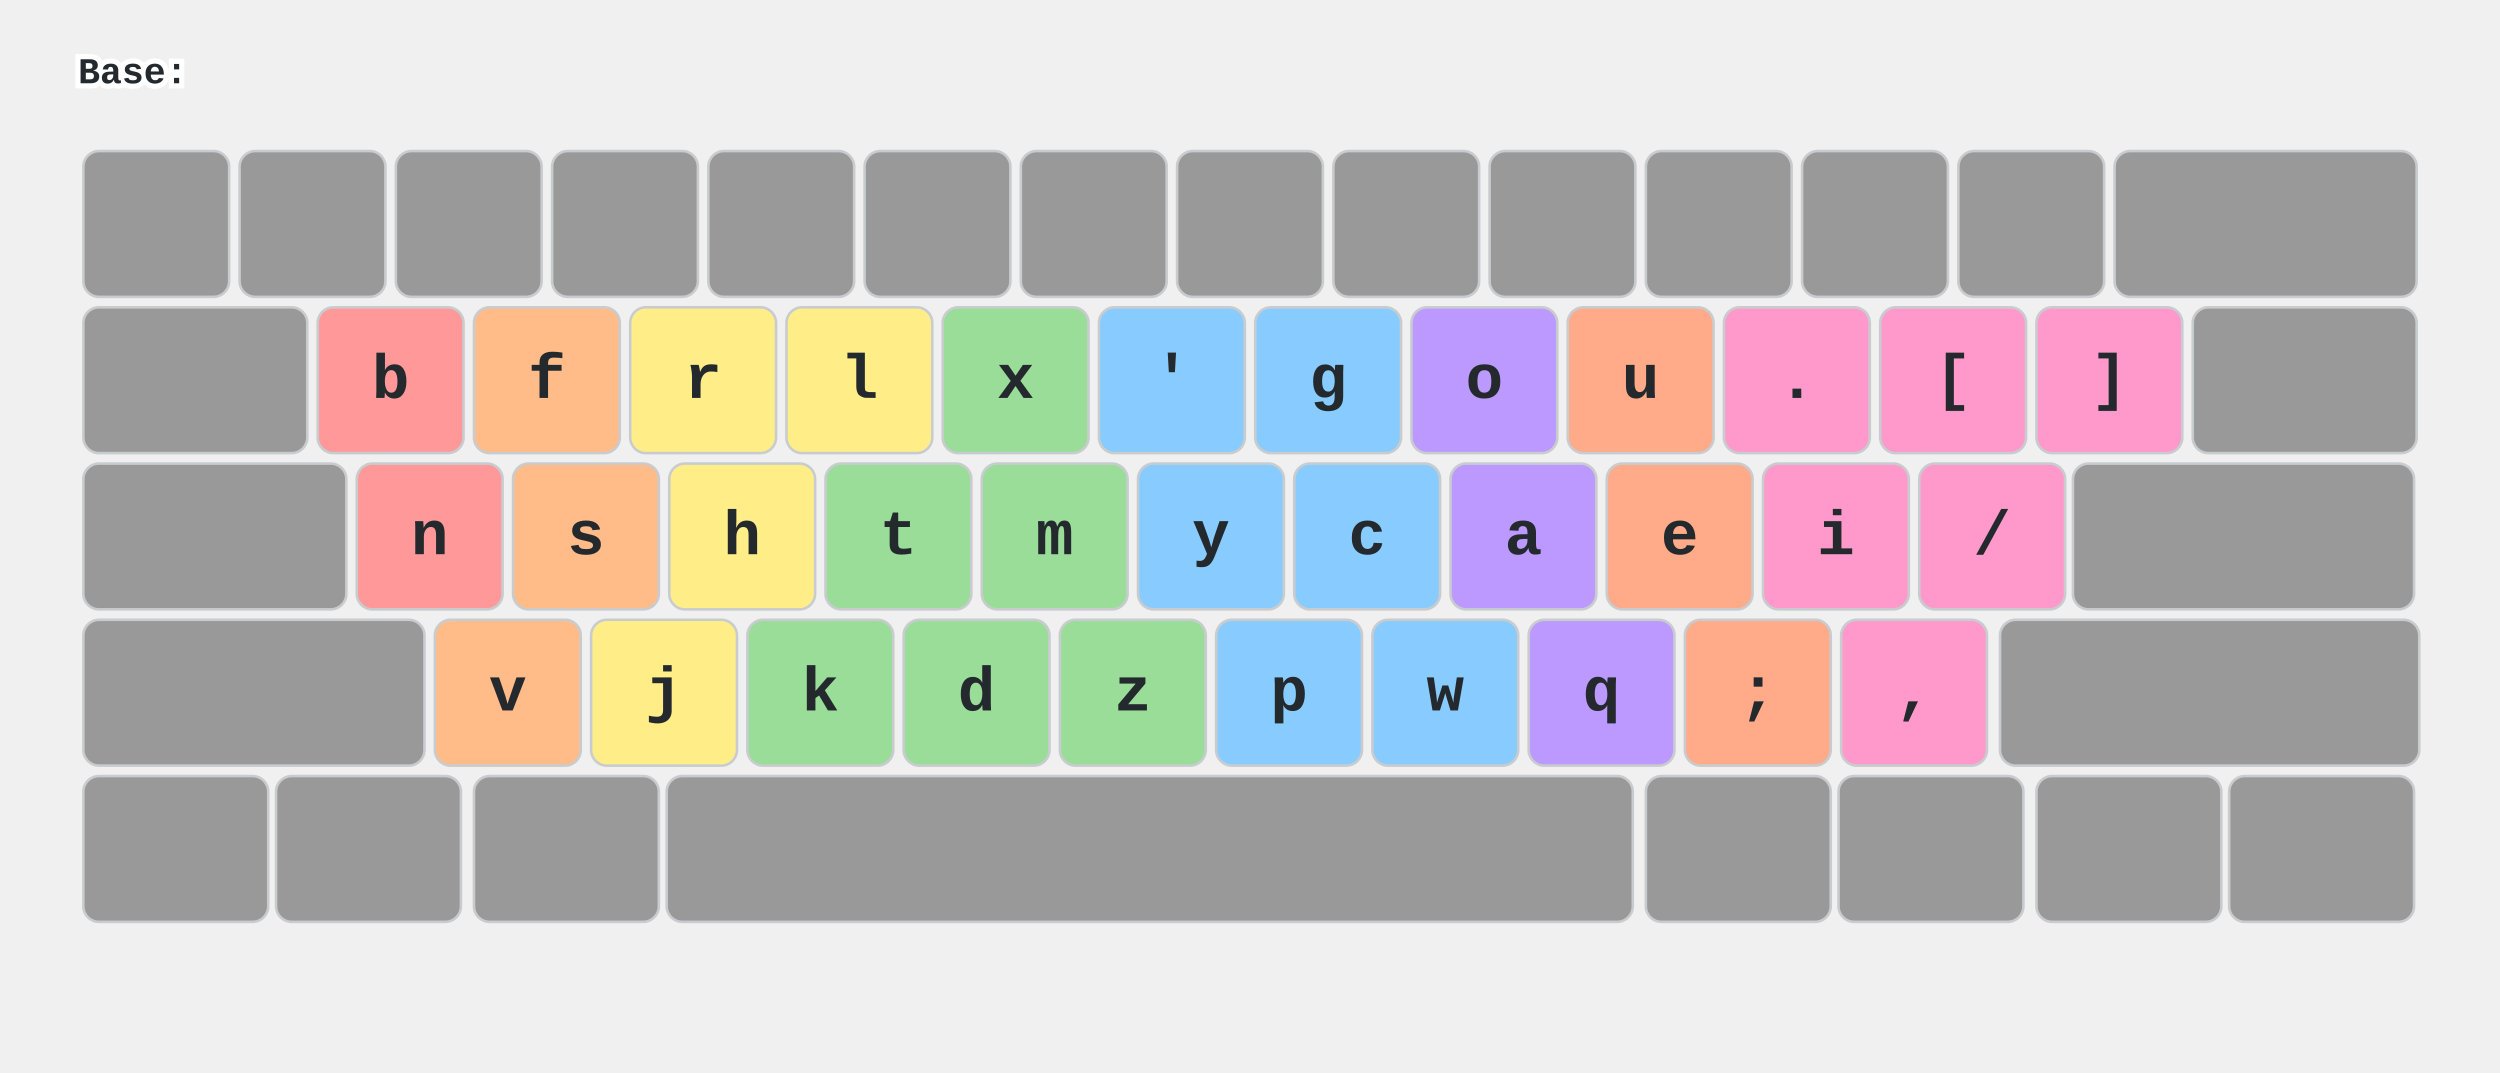
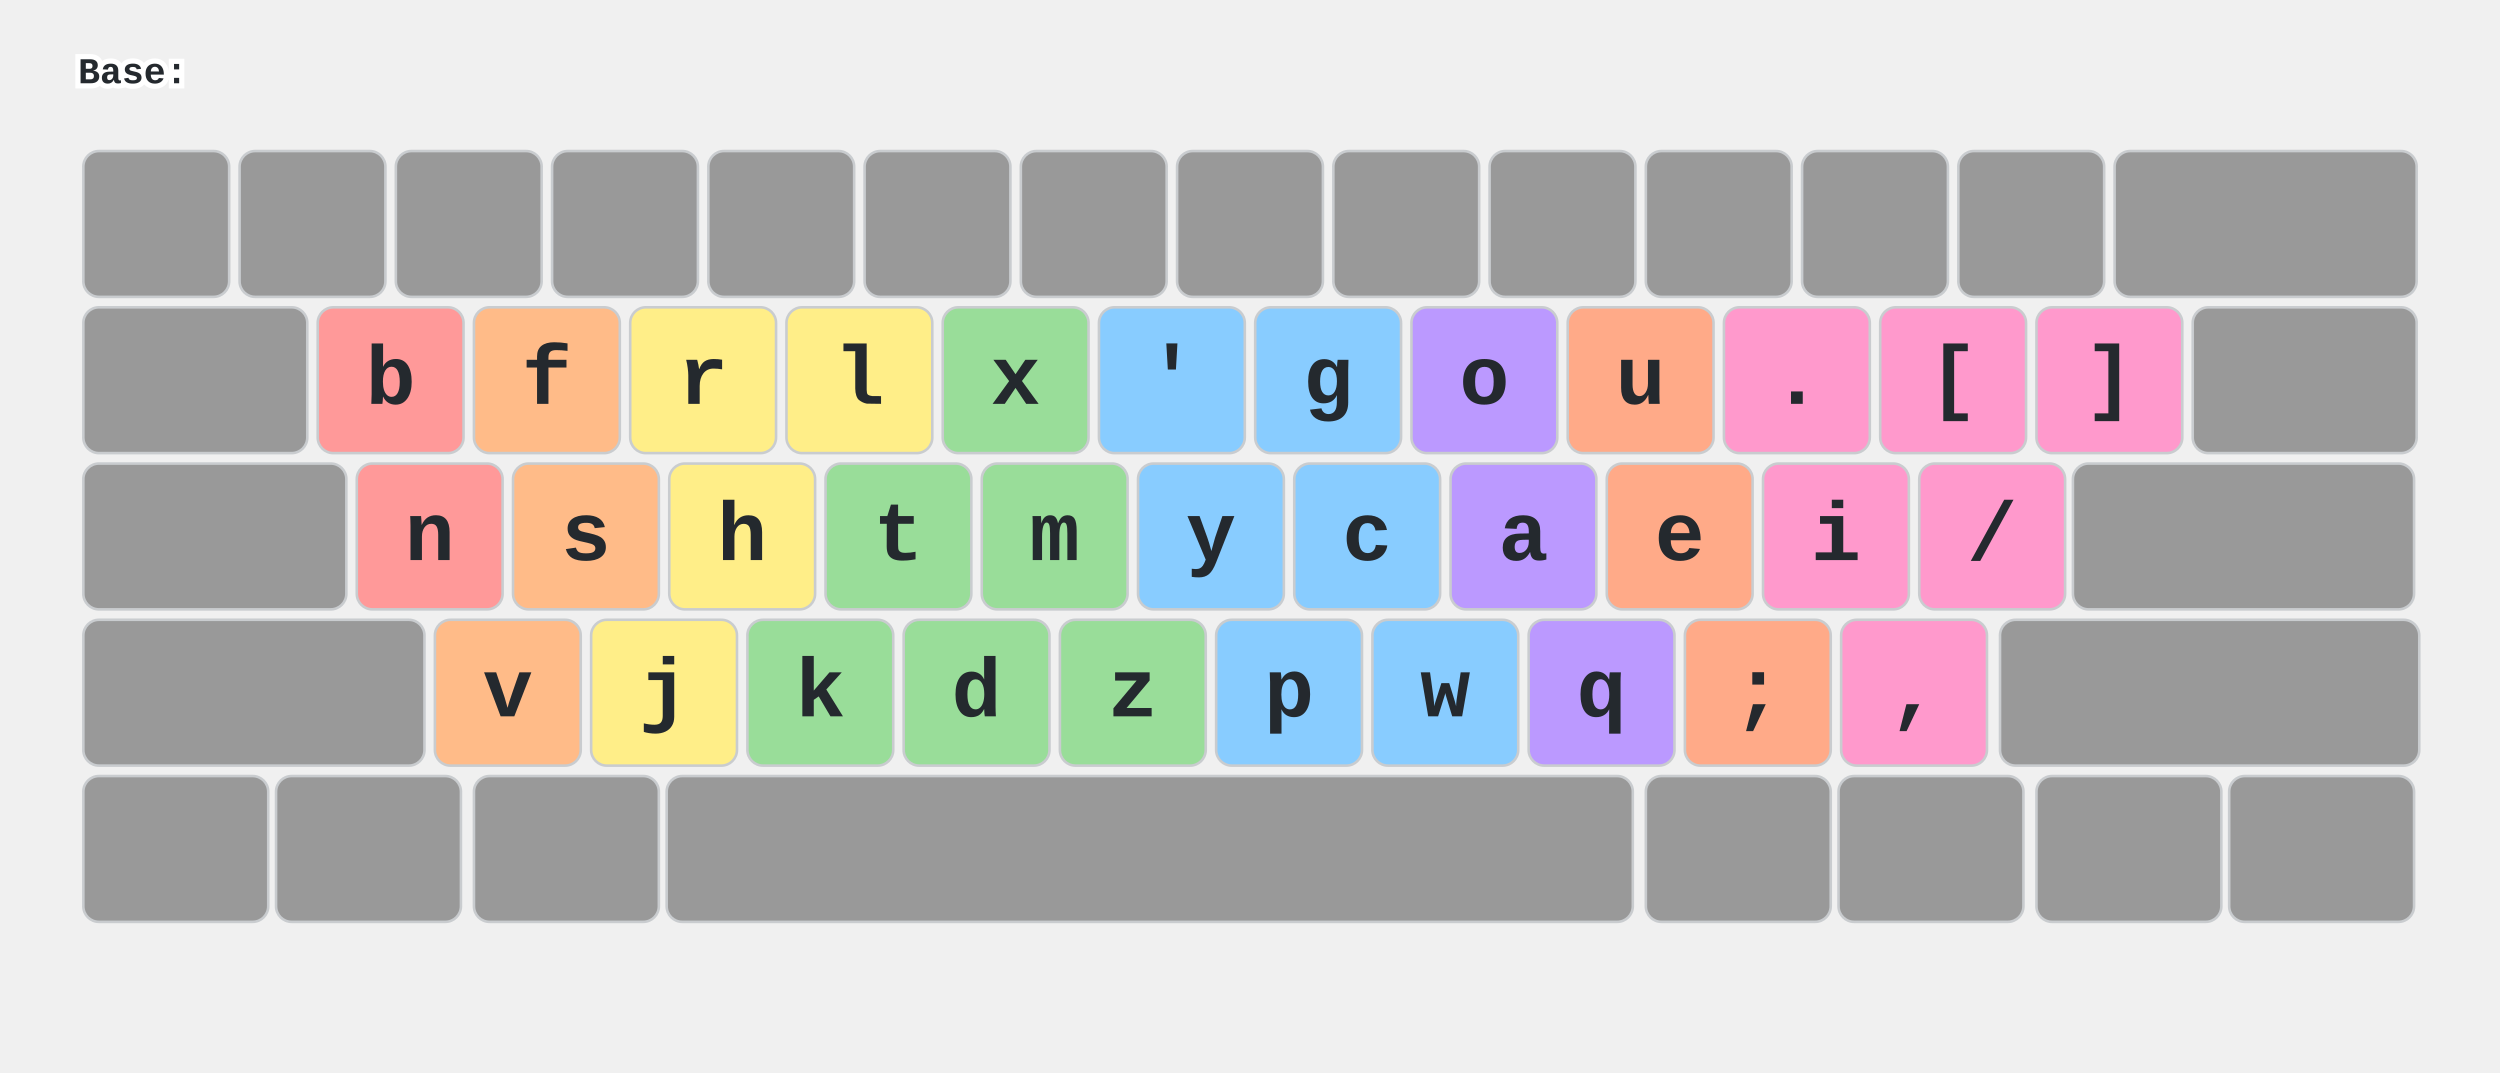
<svg xmlns="http://www.w3.org/2000/svg" width="960" height="412" viewBox="0 0 960 412" class="keymap">
  <style>/* inherit to force styles through use tags */
svg path {
    fill: inherit;
}

/* font and background color specifications */
svg.keymap {
    font-family: SFMono-Regular,Consolas,Liberation Mono,Menlo,monospace;
    font-size: 14px;
    font-kerning: normal;
    text-rendering: optimizeLegibility;
    fill: #24292e;
}

/* default key styling */
rect.key {
    fill: #f6f8fa;
}

rect.key, rect.combo {
    stroke: #c9cccf;
    stroke-width: 1;
}

/* default key side styling, only used is draw_key_sides is set */
rect.side {
    filter: brightness(90%);
}

/* color accent for combo boxes */
rect.combo, rect.combo-separate {
    fill: #cdf;
}

/* color accent for held keys */
rect.held, rect.combo.held {
    fill: #fdd;
}

/* color accent for ghost (optional) keys */
rect.ghost, rect.combo.ghost {
    stroke-dasharray: 4, 4;
    stroke-width: 2;
}

text {
    text-anchor: middle;
    dominant-baseline: middle;
}

/* styling for layer labels */
text.label {
    font-weight: bold;
    text-anchor: start;
    stroke: white;
    stroke-width: 4;
    paint-order: stroke;
}

/* styling for optional footer */
text.footer {
    text-anchor: end;
    dominant-baseline: auto;
    stroke: white;
    stroke-width: 4;
    paint-order: stroke;
}

/* styling for combo tap, and key non-tap label text */
text.combo, text.hold, text.shifted, text.left, text.right {
    font-size: 11px;
}

text.hold {
    text-anchor: middle;
    dominant-baseline: auto;
}

text.shifted {
    text-anchor: middle;
    dominant-baseline: hanging;
}

text.left {
    text-anchor: start;
}

text.right {
    text-anchor: end;
}

text.layer-activator {
    text-decoration: underline;
}

/* styling for hold/shifted label text in combo box */
text.combo.hold, text.combo.shifted, text.combo.left, text.combo.right {
    font-size: 8px;
}

/* lighter symbol for transparent keys */
text.trans {
    fill: #7b7e81;
}

/* styling for combo dendrons */
path.combo {
    stroke-width: 1;
    stroke: gray;
    fill: none;
}

/* Start Tabler Icons Cleanup */
/* cannot use height/width with glyphs */
.icon-tabler &gt; path {
    fill: inherit;
    stroke: inherit;
    stroke-width: 2;
}
/* hide tabler's default box */
.icon-tabler &gt; path[stroke="none"][fill="none"] {
    visibility: hidden;
}
/* End Tabler Icons Cleanup */


                    /* Grey out number row, modifiers, and spacebar by keypos */
                    .keypos-0 rect, .keypos-1 rect, .keypos-2 rect, .keypos-3 rect,
                    .keypos-4 rect, .keypos-5 rect, .keypos-6 rect, .keypos-7 rect,
                    .keypos-8 rect, .keypos-9 rect, .keypos-10 rect, .keypos-11 rect,
                    .keypos-12 rect, .keypos-13 rect,
                    .keypos-14 rect, .keypos-27 rect, .keypos-28 rect, .keypos-40 rect,
                    .keypos-41 rect, .keypos-52 rect,
                    .keypos-53 rect, .keypos-54 rect, .keypos-55 rect, .keypos-56 rect,
                    .keypos-57 rect, .keypos-58 rect, .keypos-59 rect, .keypos-60 rect
                    { fill: #999999 !important; }
                    /* Increase legend size */
-                     .tap { font-size: 24px !important; font-weight: 600 !important; }
+                     .tap { font-size: 32px; font-weight: 900; }
                    /* Fingermap colors (per-key targeting) */
                    .keypos-15 rect { fill: #ff9999 !important; }
.keypos-16 rect { fill: #ffbb88 !important; }
.keypos-17 rect { fill: #ffee88 !important; }
.keypos-18 rect { fill: #ffee88 !important; }
.keypos-19 rect { fill: #99dd99 !important; }
.keypos-20 rect { fill: #88ccff !important; }
.keypos-21 rect { fill: #88ccff !important; }
.keypos-22 rect { fill: #bb99ff !important; }
.keypos-23 rect { fill: #ffaa88 !important; }
.keypos-24 rect { fill: #ff99cc !important; }
.keypos-25 rect { fill: #ff99cc !important; }
.keypos-26 rect { fill: #ff99cc !important; }
.keypos-29 rect { fill: #ff9999 !important; }
.keypos-30 rect { fill: #ffbb88 !important; }
.keypos-31 rect { fill: #ffee88 !important; }
.keypos-32 rect { fill: #99dd99 !important; }
.keypos-33 rect { fill: #99dd99 !important; }
.keypos-34 rect { fill: #88ccff !important; }
.keypos-35 rect { fill: #88ccff !important; }
.keypos-36 rect { fill: #bb99ff !important; }
.keypos-37 rect { fill: #ffaa88 !important; }
.keypos-38 rect { fill: #ff99cc !important; }
.keypos-39 rect { fill: #ff99cc !important; }
.keypos-42 rect { fill: #ffbb88 !important; }
.keypos-43 rect { fill: #ffee88 !important; }
.keypos-44 rect { fill: #99dd99 !important; }
.keypos-45 rect { fill: #99dd99 !important; }
.keypos-46 rect { fill: #99dd99 !important; }
.keypos-47 rect { fill: #88ccff !important; }
.keypos-48 rect { fill: #88ccff !important; }
.keypos-49 rect { fill: #bb99ff !important; }
.keypos-50 rect { fill: #ffaa88 !important; }
.keypos-51 rect { fill: #ff99cc !important; }
                </style>
  <g transform="translate(30, 0)" class="layer-Base">
    <text x="0" y="28" class="label" id="Base">Base:</text>
    <g transform="translate(0, 56)">
      <g transform="translate(30, 30)" class="key keypos-0">
        <rect rx="6" ry="6" x="-28" y="-28" width="56" height="56" class="key" />
      </g>
      <g transform="translate(90, 30)" class="key keypos-1">
        <rect rx="6" ry="6" x="-28" y="-28" width="56" height="56" class="key" />
      </g>
      <g transform="translate(150, 30)" class="key keypos-2">
        <rect rx="6" ry="6" x="-28" y="-28" width="56" height="56" class="key" />
      </g>
      <g transform="translate(210, 30)" class="key keypos-3">
        <rect rx="6" ry="6" x="-28" y="-28" width="56" height="56" class="key" />
      </g>
      <g transform="translate(270, 30)" class="key keypos-4">
        <rect rx="6" ry="6" x="-28" y="-28" width="56" height="56" class="key" />
      </g>
      <g transform="translate(330, 30)" class="key keypos-5">
        <rect rx="6" ry="6" x="-28" y="-28" width="56" height="56" class="key" />
      </g>
      <g transform="translate(390, 30)" class="key keypos-6">
        <rect rx="6" ry="6" x="-28" y="-28" width="56" height="56" class="key" />
      </g>
      <g transform="translate(450, 30)" class="key keypos-7">
        <rect rx="6" ry="6" x="-28" y="-28" width="56" height="56" class="key" />
      </g>
      <g transform="translate(510, 30)" class="key keypos-8">
        <rect rx="6" ry="6" x="-28" y="-28" width="56" height="56" class="key" />
      </g>
      <g transform="translate(570, 30)" class="key keypos-9">
        <rect rx="6" ry="6" x="-28" y="-28" width="56" height="56" class="key" />
      </g>
      <g transform="translate(630, 30)" class="key keypos-10">
        <rect rx="6" ry="6" x="-28" y="-28" width="56" height="56" class="key" />
      </g>
      <g transform="translate(690, 30)" class="key keypos-11">
        <rect rx="6" ry="6" x="-28" y="-28" width="56" height="56" class="key" />
      </g>
      <g transform="translate(750, 30)" class="key keypos-12">
        <rect rx="6" ry="6" x="-28" y="-28" width="56" height="56" class="key" />
      </g>
      <g transform="translate(840, 30)" class="key keypos-13">
        <rect rx="6" ry="6" x="-58" y="-28" width="116" height="56" class="key" />
      </g>
      <g transform="translate(45, 90)" class="key keypos-14">
        <rect rx="6" ry="6" x="-43" y="-28" width="86" height="56" class="key" />
      </g>
      <g transform="translate(120, 90)" class="key keypos-15">
        <rect rx="6" ry="6" x="-28" y="-28" width="56" height="56" class="key" />
        <text x="0" y="0" class="key tap">b</text>
      </g>
      <g transform="translate(180, 90)" class="key keypos-16">
        <rect rx="6" ry="6" x="-28" y="-28" width="56" height="56" class="key" />
        <text x="0" y="0" class="key tap">f</text>
      </g>
      <g transform="translate(240, 90)" class="key keypos-17">
        <rect rx="6" ry="6" x="-28" y="-28" width="56" height="56" class="key" />
        <text x="0" y="0" class="key tap">r</text>
      </g>
      <g transform="translate(300, 90)" class="key keypos-18">
        <rect rx="6" ry="6" x="-28" y="-28" width="56" height="56" class="key" />
        <text x="0" y="0" class="key tap">l</text>
      </g>
      <g transform="translate(360, 90)" class="key keypos-19">
        <rect rx="6" ry="6" x="-28" y="-28" width="56" height="56" class="key" />
        <text x="0" y="0" class="key tap">x</text>
      </g>
      <g transform="translate(420, 90)" class="key keypos-20">
        <rect rx="6" ry="6" x="-28" y="-28" width="56" height="56" class="key" />
        <text x="0" y="0" class="key tap">'</text>
      </g>
      <g transform="translate(480, 90)" class="key keypos-21">
        <rect rx="6" ry="6" x="-28" y="-28" width="56" height="56" class="key" />
        <text x="0" y="0" class="key tap">g</text>
      </g>
      <g transform="translate(540, 90)" class="key keypos-22">
        <rect rx="6" ry="6" x="-28" y="-28" width="56" height="56" class="key" />
        <text x="0" y="0" class="key tap">o</text>
      </g>
      <g transform="translate(600, 90)" class="key keypos-23">
        <rect rx="6" ry="6" x="-28" y="-28" width="56" height="56" class="key" />
        <text x="0" y="0" class="key tap">u</text>
      </g>
      <g transform="translate(660, 90)" class="key keypos-24">
        <rect rx="6" ry="6" x="-28" y="-28" width="56" height="56" class="key" />
        <text x="0" y="0" class="key tap">.</text>
      </g>
      <g transform="translate(720, 90)" class="key keypos-25">
        <rect rx="6" ry="6" x="-28" y="-28" width="56" height="56" class="key" />
        <text x="0" y="0" class="key tap">[</text>
      </g>
      <g transform="translate(780, 90)" class="key keypos-26">
        <rect rx="6" ry="6" x="-28" y="-28" width="56" height="56" class="key" />
        <text x="0" y="0" class="key tap">]</text>
      </g>
      <g transform="translate(855, 90)" class="key keypos-27">
        <rect rx="6" ry="6" x="-43" y="-28" width="86" height="56" class="key" />
      </g>
      <g transform="translate(52, 150)" class="key keypos-28">
        <rect rx="6" ry="6" x="-50" y="-28" width="101" height="56" class="key" />
      </g>
      <g transform="translate(135, 150)" class="key keypos-29">
        <rect rx="6" ry="6" x="-28" y="-28" width="56" height="56" class="key" />
        <text x="0" y="0" class="key tap">n</text>
      </g>
      <g transform="translate(195, 150)" class="key keypos-30">
        <rect rx="6" ry="6" x="-28" y="-28" width="56" height="56" class="key" />
        <text x="0" y="0" class="key tap">s</text>
      </g>
      <g transform="translate(255, 150)" class="key keypos-31">
        <rect rx="6" ry="6" x="-28" y="-28" width="56" height="56" class="key" />
        <text x="0" y="0" class="key tap">h</text>
      </g>
      <g transform="translate(315, 150)" class="key keypos-32">
        <rect rx="6" ry="6" x="-28" y="-28" width="56" height="56" class="key" />
        <text x="0" y="0" class="key tap">t</text>
      </g>
      <g transform="translate(375, 150)" class="key keypos-33">
        <rect rx="6" ry="6" x="-28" y="-28" width="56" height="56" class="key" />
        <text x="0" y="0" class="key tap">m</text>
      </g>
      <g transform="translate(435, 150)" class="key keypos-34">
        <rect rx="6" ry="6" x="-28" y="-28" width="56" height="56" class="key" />
        <text x="0" y="0" class="key tap">y</text>
      </g>
      <g transform="translate(495, 150)" class="key keypos-35">
        <rect rx="6" ry="6" x="-28" y="-28" width="56" height="56" class="key" />
        <text x="0" y="0" class="key tap">c</text>
      </g>
      <g transform="translate(555, 150)" class="key keypos-36">
        <rect rx="6" ry="6" x="-28" y="-28" width="56" height="56" class="key" />
        <text x="0" y="0" class="key tap">a</text>
      </g>
      <g transform="translate(615, 150)" class="key keypos-37">
        <rect rx="6" ry="6" x="-28" y="-28" width="56" height="56" class="key" />
        <text x="0" y="0" class="key tap">e</text>
      </g>
      <g transform="translate(675, 150)" class="key keypos-38">
        <rect rx="6" ry="6" x="-28" y="-28" width="56" height="56" class="key" />
        <text x="0" y="0" class="key tap">i</text>
      </g>
      <g transform="translate(735, 150)" class="key keypos-39">
        <rect rx="6" ry="6" x="-28" y="-28" width="56" height="56" class="key" />
        <text x="0" y="0" class="key tap">/</text>
      </g>
      <g transform="translate(832, 150)" class="key keypos-40">
        <rect rx="6" ry="6" x="-66" y="-28" width="131" height="56" class="key" />
      </g>
      <g transform="translate(68, 210)" class="key keypos-41">
        <rect rx="6" ry="6" x="-66" y="-28" width="131" height="56" class="key" />
      </g>
      <g transform="translate(165, 210)" class="key keypos-42">
        <rect rx="6" ry="6" x="-28" y="-28" width="56" height="56" class="key" />
        <text x="0" y="0" class="key tap">v</text>
      </g>
      <g transform="translate(225, 210)" class="key keypos-43">
        <rect rx="6" ry="6" x="-28" y="-28" width="56" height="56" class="key" />
        <text x="0" y="0" class="key tap">j</text>
      </g>
      <g transform="translate(285, 210)" class="key keypos-44">
        <rect rx="6" ry="6" x="-28" y="-28" width="56" height="56" class="key" />
        <text x="0" y="0" class="key tap">k</text>
      </g>
      <g transform="translate(345, 210)" class="key keypos-45">
        <rect rx="6" ry="6" x="-28" y="-28" width="56" height="56" class="key" />
        <text x="0" y="0" class="key tap">d</text>
      </g>
      <g transform="translate(405, 210)" class="key keypos-46">
        <rect rx="6" ry="6" x="-28" y="-28" width="56" height="56" class="key" />
        <text x="0" y="0" class="key tap">z</text>
      </g>
      <g transform="translate(465, 210)" class="key keypos-47">
        <rect rx="6" ry="6" x="-28" y="-28" width="56" height="56" class="key" />
        <text x="0" y="0" class="key tap">p</text>
      </g>
      <g transform="translate(525, 210)" class="key keypos-48">
        <rect rx="6" ry="6" x="-28" y="-28" width="56" height="56" class="key" />
        <text x="0" y="0" class="key tap">w</text>
      </g>
      <g transform="translate(585, 210)" class="key keypos-49">
        <rect rx="6" ry="6" x="-28" y="-28" width="56" height="56" class="key" />
        <text x="0" y="0" class="key tap">q</text>
      </g>
      <g transform="translate(645, 210)" class="key keypos-50">
        <rect rx="6" ry="6" x="-28" y="-28" width="56" height="56" class="key" />
        <text x="0" y="0" class="key tap">;</text>
      </g>
      <g transform="translate(705, 210)" class="key keypos-51">
        <rect rx="6" ry="6" x="-28" y="-28" width="56" height="56" class="key" />
        <text x="0" y="0" class="key tap">,</text>
      </g>
      <g transform="translate(818, 210)" class="key keypos-52">
        <rect rx="6" ry="6" x="-80" y="-28" width="161" height="56" class="key" />
      </g>
      <g transform="translate(38, 270)" class="key keypos-53">
        <rect rx="6" ry="6" x="-36" y="-28" width="71" height="56" class="key" />
      </g>
      <g transform="translate(112, 270)" class="key keypos-54">
        <rect rx="6" ry="6" x="-36" y="-28" width="71" height="56" class="key" />
      </g>
      <g transform="translate(188, 270)" class="key keypos-55">
        <rect rx="6" ry="6" x="-36" y="-28" width="71" height="56" class="key" />
      </g>
      <g transform="translate(412, 270)" class="key keypos-56">
        <rect rx="6" ry="6" x="-186" y="-28" width="371" height="56" class="key" />
      </g>
      <g transform="translate(638, 270)" class="key keypos-57">
        <rect rx="6" ry="6" x="-36" y="-28" width="71" height="56" class="key" />
      </g>
      <g transform="translate(712, 270)" class="key keypos-58">
        <rect rx="6" ry="6" x="-36" y="-28" width="71" height="56" class="key" />
      </g>
      <g transform="translate(788, 270)" class="key keypos-59">
        <rect rx="6" ry="6" x="-36" y="-28" width="71" height="56" class="key" />
      </g>
      <g transform="translate(862, 270)" class="key keypos-60">
        <rect rx="6" ry="6" x="-36" y="-28" width="71" height="56" class="key" />
      </g>
    </g>
  </g>
</svg>
